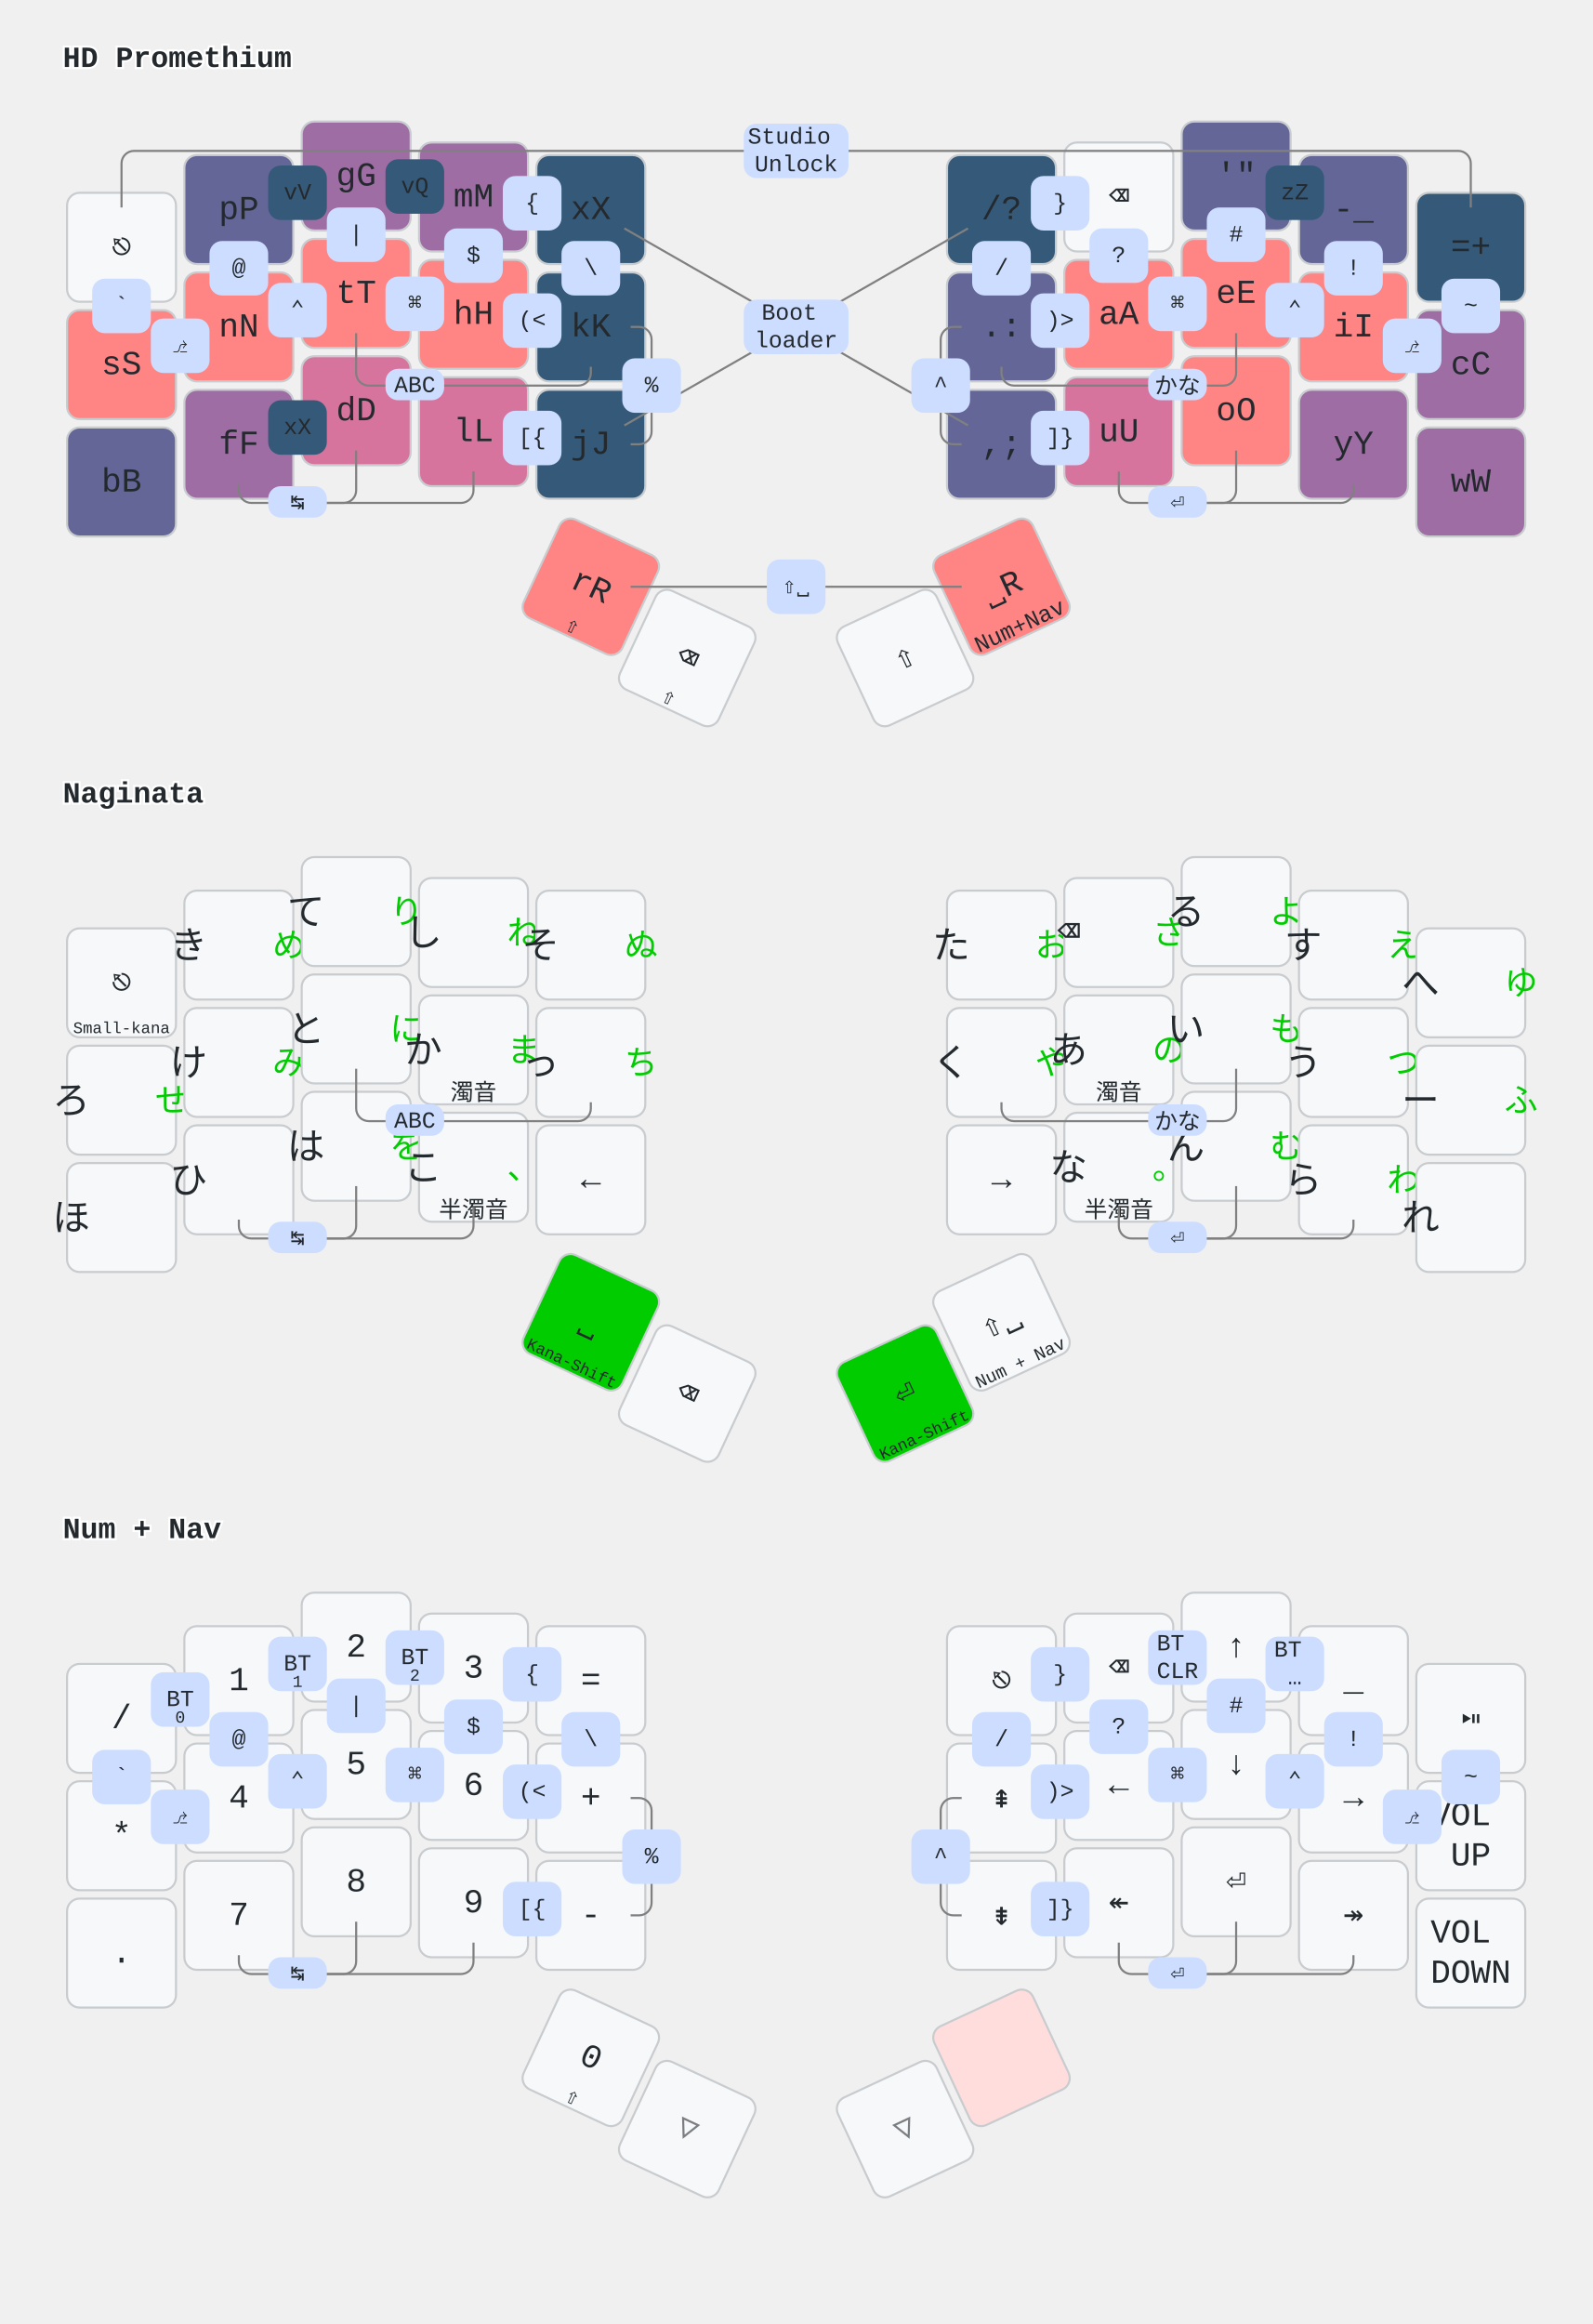
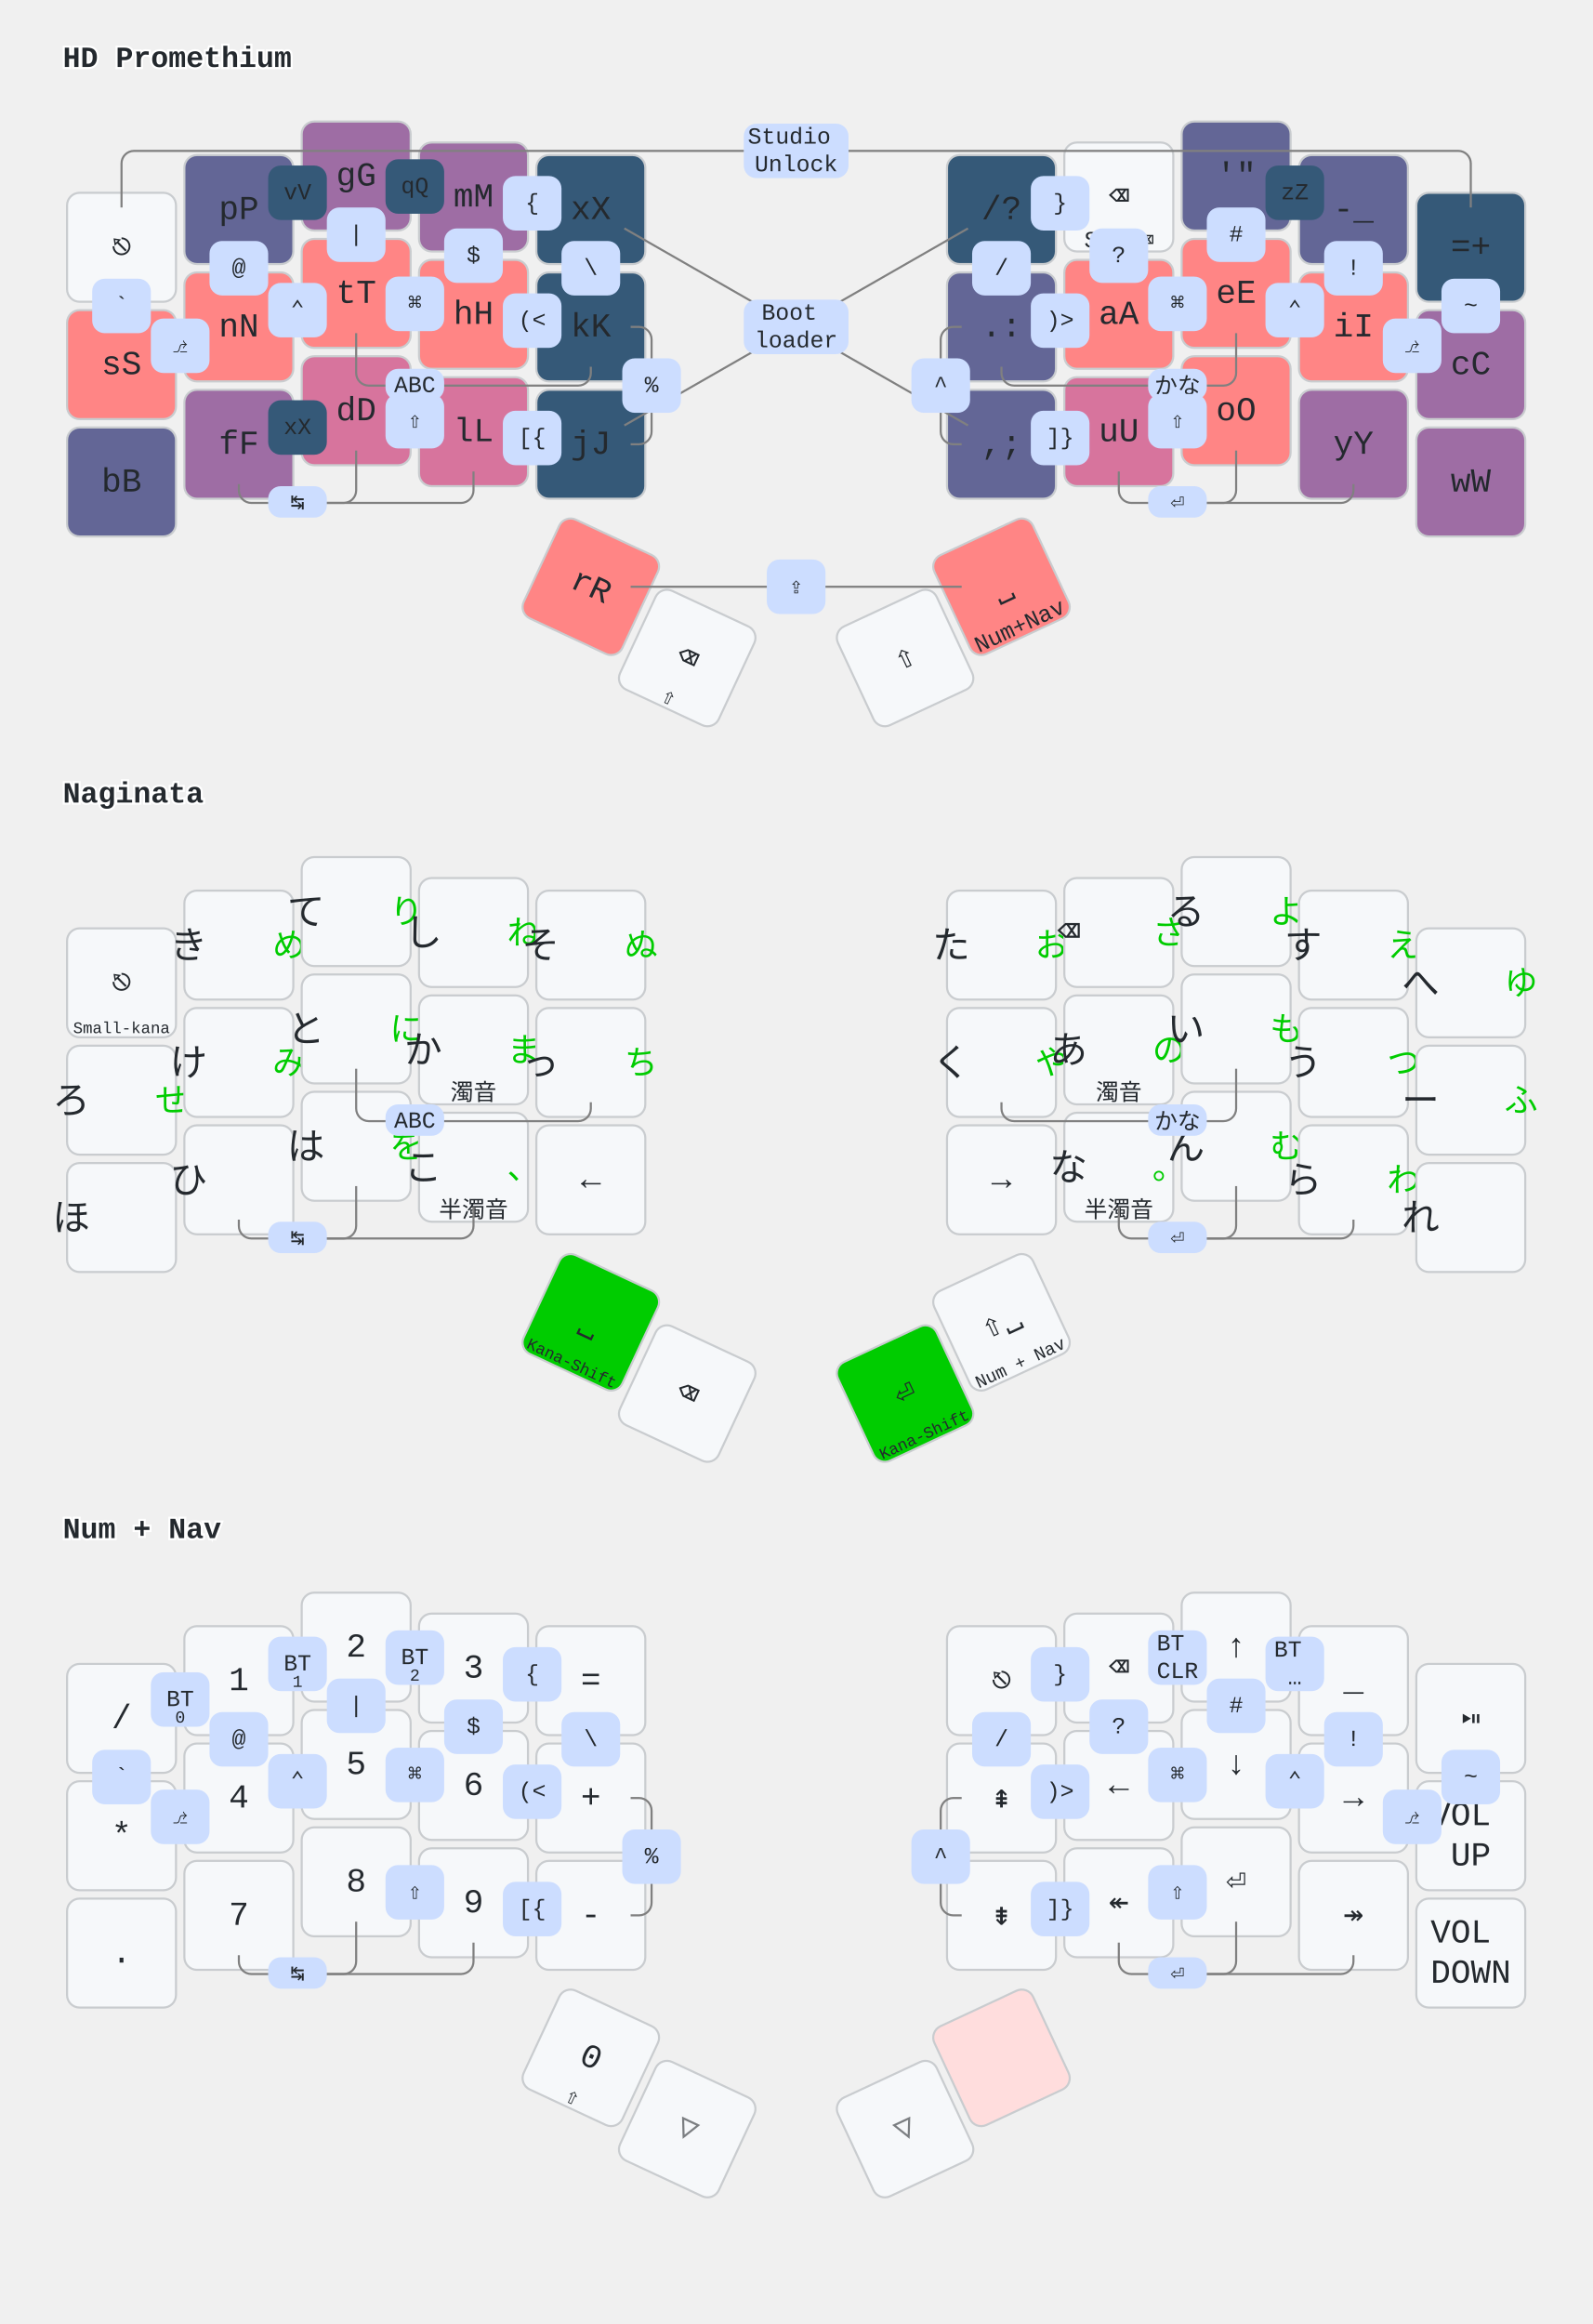
<svg xmlns="http://www.w3.org/2000/svg" width="760" height="1109" viewBox="0 0 760 1109" class="keymap">
  <style>/* inherit to force styles through use tags*/
svg path {
    fill: inherit;
}
/* font and background color specifications */
svg.keymap {
    font-family: SFMono-Regular,Consolas,Liberation Mono,Menlo,monospace;
    font-size: 14px;
    font-kerning: normal;
    text-rendering: optimizeLegibility;
    fill: #24292e;
}

/* default key styling */
rect.key {
    fill: #f6f8fa;
    stroke: #c9cccf;
    stroke-width: 1;
}

/* color accent for combo boxes */
rect.combo {
    fill: #cdf;
}

/* color accent for held keys */
rect.held, rect.combo.held {
    fill: #fdd;
}

/* color accent for ghost (optional) keys */
rect.ghost, rect.combo.ghost {
    stroke-dasharray: 4, 4;
    stroke-width: 2;
}

text {
    text-anchor: middle;
    dominant-baseline: middle;
}

/* styling for layer labels */
text.label {
    font-weight: bold;
    text-anchor: start;
    stroke: white;
    stroke-width: 2;
    paint-order: stroke;
}

text.tap {
    font-size: 16px;
}

/* styling for combo tap, and key hold/shifted label text */
text.combo, text.hold, text.shifted {
    font-size: 11px;
}

text.hold {
    text-anchor: middle;
    dominant-baseline: auto;
}

text.shifted {
    text-anchor: middle;
    dominant-baseline: hanging;
}

/* styling for hold/shifted label text in combo box */
text.combo.hold, text.combo.shifted {
    font-size: 8px;
}

/* lighter symbol for transparent keys */
text.trans {
    fill: #7b7e81;
}

/* styling for combo dendrons */
path.combo {
    stroke-width: 1;
    stroke: gray;
    fill: none;
}

/* Start Tabler Icons Cleanup */
/* cannot use height/width with glyphs */
.icon-tabler &gt; path {
    fill: inherit;
    stroke: inherit;
}
/* hide tabler's default box */
.icon-tabler &gt; path[stroke="none"][fill="none"] {
    visibility: collapse;
}

rect.low {
    fill: #355978;
}
rect.medium-low {
    fill: #636696;
}
rect.medium {
    fill: #9E6DA4;
}
rect.medium-high {
    fill: #D7749D;
}
rect.high {
    fill: #FF8585;
}

/* green styling for Naginata kana-shift */
rect.kshift {
    fill: #00CC00;
}
text.left {
    font-size: 18px;
    translate: 16px 7px;
}
text.right {
    fill: #00CC00;
    font-size: 16px;
    translate: -16px -10px;
}
</style>
  <g transform="translate(30, 0)" class="layer-HD Promethium">
    <text x="0" y="28" class="label" id="HD-Promethium">HD Promethium</text>
    <g transform="translate(0, 56)">
      <g transform="translate(28, 62)" class="key keypos-0">
        <rect rx="6" ry="6" x="-26" y="-26" width="52" height="52" class="key" />
        <text x="0" y="0" class="key tap">⎋</text>
      </g>
      <g transform="translate(84, 44)" class="key medium-low keypos-1">
        <rect rx="6" ry="6" x="-26" y="-26" width="52" height="52" class="key medium-low" />
        <text x="0" y="0" class="key medium-low tap">pP</text>
      </g>
      <g transform="translate(140, 28)" class="key medium keypos-2">
        <rect rx="6" ry="6" x="-26" y="-26" width="52" height="52" class="key medium" />
        <text x="0" y="0" class="key medium tap">gG</text>
      </g>
      <g transform="translate(196, 38)" class="key medium keypos-3">
        <rect rx="6" ry="6" x="-26" y="-26" width="52" height="52" class="key medium" />
        <text x="0" y="0" class="key medium tap">mM</text>
      </g>
      <g transform="translate(252, 44)" class="key low keypos-4">
        <rect rx="6" ry="6" x="-26" y="-26" width="52" height="52" class="key low" />
        <text x="0" y="0" class="key low tap">xX</text>
      </g>
      <g transform="translate(448, 44)" class="key low keypos-5">
        <rect rx="6" ry="6" x="-26" y="-26" width="52" height="52" class="key low" />
        <text x="0" y="0" class="key low tap">/?</text>
      </g>
      <g transform="translate(504, 38)" class="key keypos-6">
        <rect rx="6" ry="6" x="-26" y="-26" width="52" height="52" class="key" />
        <text x="0" y="0" class="key tap">⌫</text>
+         <text x="0" y="24" class="key hold">Sft+⌫</text>
      </g>
      <g transform="translate(560, 28)" class="key medium-low keypos-7">
        <rect rx="6" ry="6" x="-26" y="-26" width="52" height="52" class="key medium-low" />
        <text x="0" y="0" class="key medium-low tap">'"</text>
      </g>
      <g transform="translate(616, 44)" class="key medium-low keypos-8">
        <rect rx="6" ry="6" x="-26" y="-26" width="52" height="52" class="key medium-low" />
        <text x="0" y="0" class="key medium-low tap">-_</text>
      </g>
      <g transform="translate(672, 62)" class="key low keypos-9">
        <rect rx="6" ry="6" x="-26" y="-26" width="52" height="52" class="key low" />
        <text x="0" y="0" class="key low tap">=+</text>
      </g>
      <g transform="translate(28, 118)" class="key high keypos-10">
        <rect rx="6" ry="6" x="-26" y="-26" width="52" height="52" class="key high" />
        <text x="0" y="0" class="key high tap">sS</text>
      </g>
      <g transform="translate(84, 100)" class="key high keypos-11">
        <rect rx="6" ry="6" x="-26" y="-26" width="52" height="52" class="key high" />
        <text x="0" y="0" class="key high tap">nN</text>
      </g>
      <g transform="translate(140, 84)" class="key high keypos-12">
        <rect rx="6" ry="6" x="-26" y="-26" width="52" height="52" class="key high" />
        <text x="0" y="0" class="key high tap">tT</text>
      </g>
      <g transform="translate(196, 94)" class="key high keypos-13">
        <rect rx="6" ry="6" x="-26" y="-26" width="52" height="52" class="key high" />
        <text x="0" y="0" class="key high tap">hH</text>
      </g>
      <g transform="translate(252, 100)" class="key low keypos-14">
        <rect rx="6" ry="6" x="-26" y="-26" width="52" height="52" class="key low" />
        <text x="0" y="0" class="key low tap">kK</text>
      </g>
      <g transform="translate(448, 100)" class="key medium-low keypos-15">
        <rect rx="6" ry="6" x="-26" y="-26" width="52" height="52" class="key medium-low" />
        <text x="0" y="0" class="key medium-low tap">.:</text>
      </g>
      <g transform="translate(504, 94)" class="key high keypos-16">
        <rect rx="6" ry="6" x="-26" y="-26" width="52" height="52" class="key high" />
        <text x="0" y="0" class="key high tap">aA</text>
      </g>
      <g transform="translate(560, 84)" class="key high keypos-17">
        <rect rx="6" ry="6" x="-26" y="-26" width="52" height="52" class="key high" />
        <text x="0" y="0" class="key high tap">eE</text>
      </g>
      <g transform="translate(616, 100)" class="key high keypos-18">
        <rect rx="6" ry="6" x="-26" y="-26" width="52" height="52" class="key high" />
        <text x="0" y="0" class="key high tap">iI</text>
      </g>
      <g transform="translate(672, 118)" class="key medium keypos-19">
        <rect rx="6" ry="6" x="-26" y="-26" width="52" height="52" class="key medium" />
        <text x="0" y="0" class="key medium tap">cC</text>
      </g>
      <g transform="translate(28, 174)" class="key medium-low keypos-20">
        <rect rx="6" ry="6" x="-26" y="-26" width="52" height="52" class="key medium-low" />
        <text x="0" y="0" class="key medium-low tap">bB</text>
      </g>
      <g transform="translate(84, 156)" class="key medium keypos-21">
        <rect rx="6" ry="6" x="-26" y="-26" width="52" height="52" class="key medium" />
        <text x="0" y="0" class="key medium tap">fF</text>
      </g>
      <g transform="translate(140, 140)" class="key medium-high keypos-22">
        <rect rx="6" ry="6" x="-26" y="-26" width="52" height="52" class="key medium-high" />
        <text x="0" y="0" class="key medium-high tap">dD</text>
      </g>
      <g transform="translate(196, 150)" class="key medium-high keypos-23">
        <rect rx="6" ry="6" x="-26" y="-26" width="52" height="52" class="key medium-high" />
        <text x="0" y="0" class="key medium-high tap">lL</text>
      </g>
      <g transform="translate(252, 156)" class="key low keypos-24">
        <rect rx="6" ry="6" x="-26" y="-26" width="52" height="52" class="key low" />
        <text x="0" y="0" class="key low tap">jJ</text>
      </g>
      <g transform="translate(448, 156)" class="key medium-low keypos-25">
        <rect rx="6" ry="6" x="-26" y="-26" width="52" height="52" class="key medium-low" />
        <text x="0" y="0" class="key medium-low tap">,;</text>
      </g>
      <g transform="translate(504, 150)" class="key medium-high keypos-26">
        <rect rx="6" ry="6" x="-26" y="-26" width="52" height="52" class="key medium-high" />
        <text x="0" y="0" class="key medium-high tap">uU</text>
      </g>
      <g transform="translate(560, 140)" class="key high keypos-27">
        <rect rx="6" ry="6" x="-26" y="-26" width="52" height="52" class="key high" />
        <text x="0" y="0" class="key high tap">oO</text>
      </g>
      <g transform="translate(616, 156)" class="key medium keypos-28">
        <rect rx="6" ry="6" x="-26" y="-26" width="52" height="52" class="key medium" />
        <text x="0" y="0" class="key medium tap">yY</text>
      </g>
      <g transform="translate(672, 174)" class="key medium keypos-29">
        <rect rx="6" ry="6" x="-26" y="-26" width="52" height="52" class="key medium" />
        <text x="0" y="0" class="key medium tap">wW</text>
      </g>
      <g transform="translate(252, 224) rotate(25.0)" class="key high keypos-30">
        <rect rx="6" ry="6" x="-26" y="-26" width="52" height="52" class="key high" />
        <text x="0" y="0" class="key high tap">rR</text>
-         <text x="0" y="24" class="key high hold">⇧</text>
      </g>
      <g transform="translate(298, 258) rotate(25.0)" class="key keypos-31">
        <rect rx="6" ry="6" x="-26" y="-26" width="52" height="52" class="key" />
        <text x="0" y="0" class="key tap">⌫</text>
        <text x="0" y="24" class="key hold">⇧</text>
      </g>
      <g transform="translate(402, 258) rotate(-25.0)" class="key keypos-32">
        <rect rx="6" ry="6" x="-26" y="-26" width="52" height="52" class="key" />
        <text x="0" y="0" class="key tap">⇧</text>
      </g>
      <g transform="translate(448, 224) rotate(-25.0)" class="key high keypos-33">
        <rect rx="6" ry="6" x="-26" y="-26" width="52" height="52" class="key high" />
-         <text x="0" y="0" class="key high tap">⎵R</text>
+         <text x="0" y="0" class="key high tap">⎵</text>
        <text x="0" y="24" class="key high hold">Num+Nav</text>
      </g>
      <g class="combo combopos-0">
        <path d="M350,16 h-316 a6.0,6.0 0 0 0 -6.0,6.0 v21" class="combo" />
        <path d="M350,16 h316 a6.0,6.0 0 0 1 6.0,6.0 v21" class="combo" />
        <rect rx="6" ry="6" x="325" y="3" width="50" height="26" class="combo" />
        <text x="350" y="16" class="combo tap">
          <tspan x="350" dy="-0.6em">Studio</tspan>
          <tspan x="350" dy="1.2em">Unlock</tspan>
        </text>
      </g>
      <g class="combo combopos-1">
        <path d="M350,100 l-82,-47" class="combo" />
        <path d="M350,100 l82,-47" class="combo" />
        <path d="M350,100 l-82,47" class="combo" />
        <path d="M350,100 l82,47" class="combo" />
        <rect rx="6" ry="6" x="325" y="87" width="50" height="26" class="combo" />
        <text x="350" y="100" class="combo tap">
          <tspan x="350" dy="-0.6em">Boot</tspan>
          <tspan x="350" dy="1.2em">loader</tspan>
        </text>
      </g>
      <g class="combo combopos-2">
        <path d="M532,128 h-78 a6.0,6.0 0 0 1 -6.0,-6.0 v-3" class="combo" />
        <path d="M532,128 h22 a6.0,6.0 0 0 0 6.0,-6.0 v-19" class="combo" />
        <rect rx="6" ry="6" x="518" y="120" width="28" height="15" class="combo" />
        <text x="532" y="128" class="combo tap">かな</text>
      </g>
      <g class="combo combopos-3">
        <path d="M168,128 h78 a6.0,6.0 0 0 0 6.0,-6.0 v-3" class="combo" />
        <path d="M168,128 h-22 a6.0,6.0 0 0 1 -6.0,-6.0 v-19" class="combo" />
        <rect rx="6" ry="6" x="154" y="120" width="28" height="15" class="combo" />
        <text x="168" y="128" class="combo tap">ABC</text>
      </g>
      <g class="combo combopos-4">
        <path d="M112,184 h78 a6.0,6.0 0 0 0 6.0,-6.0 v-9" class="combo" />
        <path d="M112,184 h22 a6.0,6.0 0 0 0 6.0,-6.0 v-19" class="combo" />
        <path d="M112,184 h-22 a6.0,6.0 0 0 1 -6.0,-6.0 v-3" class="combo" />
        <rect rx="6" ry="6" x="98" y="176" width="28" height="15" class="combo" />
        <text x="112" y="184" class="combo tap">↹</text>
      </g>
      <g class="combo combopos-5">
        <path d="M532,184 h-22 a6.0,6.0 0 0 1 -6.0,-6.0 v-9" class="combo" />
        <path d="M532,184 h22 a6.0,6.0 0 0 0 6.0,-6.0 v-19" class="combo" />
        <path d="M532,184 h78 a6.0,6.0 0 0 0 6.0,-6.0 v-3" class="combo" />
        <rect rx="6" ry="6" x="518" y="176" width="28" height="15" class="combo" />
        <text x="532" y="184" class="combo tap">⏎</text>
      </g>
      <g class="combo combopos-6">
        <rect rx="6" ry="6" x="42" y="96" width="28" height="26" class="combo" />
        <text x="56" y="109" class="combo tap">⎇</text>
      </g>
      <g class="combo combopos-7">
+         <rect rx="6" ry="6" x="630" y="96" width="28" height="26" class="combo" />
+         <text x="644" y="109" class="combo tap">⎇</text>
+       </g>
+       <g class="combo combopos-8">
        <rect rx="6" ry="6" x="98" y="79" width="28" height="26" class="combo" />
        <text x="112" y="92" class="combo tap">⌃</text>
      </g>
-       <g class="combo combopos-8">
+       <g class="combo combopos-9">
+         <rect rx="6" ry="6" x="574" y="79" width="28" height="26" class="combo" />
+         <text x="588" y="92" class="combo tap">⌃</text>
+       </g>
+       <g class="combo combopos-10">
        <rect rx="6" ry="6" x="154" y="76" width="28" height="26" class="combo" />
        <text x="168" y="89" class="combo tap">⌘</text>
-       </g>
-       <g class="combo combopos-9">
-         <rect rx="6" ry="6" x="630" y="96" width="28" height="26" class="combo" />
-         <text x="644" y="109" class="combo tap">⎇</text>
-       </g>
-       <g class="combo combopos-10">
-         <rect rx="6" ry="6" x="574" y="79" width="28" height="26" class="combo" />
-         <text x="588" y="92" class="combo tap">⌃</text>
      </g>
      <g class="combo combopos-11">
        <rect rx="6" ry="6" x="518" y="76" width="28" height="26" class="combo" />
        <text x="532" y="89" class="combo tap">⌘</text>
      </g>
-       <g class="combo low combopos-12">
+       <g class="combo combopos-12">
+         <rect rx="6" ry="6" x="154" y="132" width="28" height="26" class="combo" />
+         <text x="168" y="145" class="combo tap">⇧</text>
+       </g>
+       <g class="combo combopos-13">
+         <rect rx="6" ry="6" x="518" y="132" width="28" height="26" class="combo" />
+         <text x="532" y="145" class="combo tap">⇧</text>
+       </g>
+       <g class="combo low combopos-14">
        <rect rx="6" ry="6" x="154" y="20" width="28" height="26" class="combo low" />
-         <text x="168" y="33" class="combo low tap">vQ</text>
-       </g>
-       <g class="combo low combopos-13">
+         <text x="168" y="33" class="combo low tap">qQ</text>
+       </g>
+       <g class="combo low combopos-15">
        <rect rx="6" ry="6" x="574" y="23" width="28" height="26" class="combo low" />
        <text x="588" y="36" class="combo low tap">zZ</text>
      </g>
-       <g class="combo low combopos-14">
+       <g class="combo low combopos-16">
        <rect rx="6" ry="6" x="98" y="23" width="28" height="26" class="combo low" />
        <text x="112" y="36" class="combo low tap">vV</text>
      </g>
-       <g class="combo low combopos-15">
+       <g class="combo low combopos-17">
        <rect rx="6" ry="6" x="98" y="135" width="28" height="26" class="combo low" />
        <text x="112" y="148" class="combo low tap">xX</text>
      </g>
-       <g class="combo combopos-16">
+       <g class="combo combopos-18">
        <path d="M350,224 l-79,0" class="combo" />
        <path d="M350,224 l79,0" class="combo" />
        <rect rx="6" ry="6" x="336" y="211" width="28" height="26" class="combo" />
-         <text x="350" y="224" class="combo tap">⇧⎵</text>
-       </g>
-       <g class="combo combopos-17">
+         <text x="350" y="224" class="combo tap">⇪</text>
+       </g>
+       <g class="combo combopos-19">
        <rect rx="6" ry="6" x="14" y="77" width="28" height="26" class="combo" />
        <text x="28" y="90" class="combo tap">`</text>
      </g>
-       <g class="combo combopos-18">
+       <g class="combo combopos-20">
        <rect rx="6" ry="6" x="70" y="59" width="28" height="26" class="combo" />
        <text x="84" y="72" class="combo tap">@</text>
      </g>
-       <g class="combo combopos-19">
+       <g class="combo combopos-21">
        <rect rx="6" ry="6" x="126" y="43" width="28" height="26" class="combo" />
        <text x="140" y="56" class="combo tap">|</text>
      </g>
-       <g class="combo combopos-20">
+       <g class="combo combopos-22">
        <rect rx="6" ry="6" x="182" y="53" width="28" height="26" class="combo" />
        <text x="196" y="66" class="combo tap">$</text>
      </g>
-       <g class="combo combopos-21">
+       <g class="combo combopos-23">
        <rect rx="6" ry="6" x="238" y="59" width="28" height="26" class="combo" />
        <text x="252" y="72" class="combo tap">\</text>
      </g>
-       <g class="combo combopos-22">
+       <g class="combo combopos-24">
        <path d="M281,128 v-22 a6.0,6.0 0 0 0 -6.0,-6.0 h-4" class="combo" />
        <path d="M281,128 v22 a6.0,6.0 0 0 1 -6.0,6.0 h-4" class="combo" />
        <rect rx="6" ry="6" x="267" y="115" width="28" height="26" class="combo" />
        <text x="281" y="128" class="combo tap">%</text>
      </g>
-       <g class="combo combopos-23">
+       <g class="combo combopos-25">
        <path d="M419,128 v-22 a6.0,6.0 0 0 1 6.0,-6.0 h4" class="combo" />
        <path d="M419,128 v22 a6.0,6.0 0 0 0 6.0,6.0 h4" class="combo" />
        <rect rx="6" ry="6" x="405" y="115" width="28" height="26" class="combo" />
        <text x="419" y="128" class="combo tap">^</text>
      </g>
-       <g class="combo combopos-24">
+       <g class="combo combopos-26">
        <rect rx="6" ry="6" x="434" y="59" width="28" height="26" class="combo" />
        <text x="448" y="72" class="combo tap">/</text>
      </g>
-       <g class="combo combopos-25">
+       <g class="combo combopos-27">
        <rect rx="6" ry="6" x="490" y="53" width="28" height="26" class="combo" />
        <text x="504" y="66" class="combo tap">?</text>
      </g>
-       <g class="combo combopos-26">
+       <g class="combo combopos-28">
        <rect rx="6" ry="6" x="546" y="43" width="28" height="26" class="combo" />
        <text x="560" y="56" class="combo tap">#</text>
      </g>
-       <g class="combo combopos-27">
+       <g class="combo combopos-29">
        <rect rx="6" ry="6" x="602" y="59" width="28" height="26" class="combo" />
        <text x="616" y="72" class="combo tap">!</text>
      </g>
-       <g class="combo combopos-28">
+       <g class="combo combopos-30">
        <rect rx="6" ry="6" x="658" y="77" width="28" height="26" class="combo" />
        <text x="672" y="90" class="combo tap">~</text>
      </g>
-       <g class="combo combopos-29">
+       <g class="combo combopos-31">
        <rect rx="6" ry="6" x="210" y="28" width="28" height="26" class="combo" />
        <text x="224" y="41" class="combo tap">{</text>
      </g>
-       <g class="combo combopos-30">
+       <g class="combo combopos-32">
        <rect rx="6" ry="6" x="462" y="28" width="28" height="26" class="combo" />
        <text x="476" y="41" class="combo tap">}</text>
      </g>
-       <g class="combo combopos-31">
+       <g class="combo combopos-33">
        <rect rx="6" ry="6" x="210" y="84" width="28" height="26" class="combo" />
        <text x="224" y="97" class="combo tap">(&lt;</text>
      </g>
-       <g class="combo combopos-32">
+       <g class="combo combopos-34">
        <rect rx="6" ry="6" x="462" y="84" width="28" height="26" class="combo" />
        <text x="476" y="97" class="combo tap">)&gt;</text>
      </g>
-       <g class="combo combopos-33">
+       <g class="combo combopos-35">
        <rect rx="6" ry="6" x="210" y="140" width="28" height="26" class="combo" />
        <text x="224" y="153" class="combo tap">[{</text>
      </g>
-       <g class="combo combopos-34">
+       <g class="combo combopos-36">
        <rect rx="6" ry="6" x="462" y="140" width="28" height="26" class="combo" />
        <text x="476" y="153" class="combo tap">]}</text>
      </g>
    </g>
  </g>
  <g transform="translate(30, 351)" class="layer-Naginata">
    <text x="0" y="28" class="label" id="Naginata">Naginata</text>
    <g transform="translate(0, 56)">
      <g transform="translate(28, 62)" class="key keypos-0">
        <rect rx="6" ry="6" x="-26" y="-26" width="52" height="52" class="key" />
        <text x="0" y="0" class="key tap">⎋</text>
        <text x="0" y="24" class="key hold">
          <tspan style="font-size: 70%">Small-kana</tspan>
        </text>
      </g>
      <g transform="translate(84, 44)" class="key keypos-1">
        <rect rx="6" ry="6" x="-26" y="-26" width="52" height="52" class="key" />
        <text x="-24" y="0" class="key left">き</text>
        <text x="24" y="0" class="key right">め</text>
      </g>
      <g transform="translate(140, 28)" class="key keypos-2">
        <rect rx="6" ry="6" x="-26" y="-26" width="52" height="52" class="key" />
        <text x="-24" y="0" class="key left">て</text>
        <text x="24" y="0" class="key right">り</text>
      </g>
      <g transform="translate(196, 38)" class="key keypos-3">
        <rect rx="6" ry="6" x="-26" y="-26" width="52" height="52" class="key" />
        <text x="-24" y="0" class="key left">し</text>
        <text x="24" y="0" class="key right">ね</text>
      </g>
      <g transform="translate(252, 44)" class="key keypos-4">
        <rect rx="6" ry="6" x="-26" y="-26" width="52" height="52" class="key" />
        <text x="-24" y="0" class="key left">そ</text>
        <text x="24" y="0" class="key right">ぬ</text>
      </g>
      <g transform="translate(448, 44)" class="key keypos-5">
        <rect rx="6" ry="6" x="-26" y="-26" width="52" height="52" class="key" />
        <text x="-24" y="0" class="key left">た</text>
        <text x="24" y="0" class="key right">お</text>
      </g>
      <g transform="translate(504, 38)" class="key keypos-6">
        <rect rx="6" ry="6" x="-26" y="-26" width="52" height="52" class="key" />
        <text x="-24" y="0" class="key left">⌫</text>
        <text x="24" y="0" class="key right">さ</text>
      </g>
      <g transform="translate(560, 28)" class="key keypos-7">
        <rect rx="6" ry="6" x="-26" y="-26" width="52" height="52" class="key" />
        <text x="-24" y="0" class="key left">る</text>
        <text x="24" y="0" class="key right">よ</text>
      </g>
      <g transform="translate(616, 44)" class="key keypos-8">
        <rect rx="6" ry="6" x="-26" y="-26" width="52" height="52" class="key" />
        <text x="-24" y="0" class="key left">す</text>
        <text x="24" y="0" class="key right">え</text>
      </g>
      <g transform="translate(672, 62)" class="key keypos-9">
        <rect rx="6" ry="6" x="-26" y="-26" width="52" height="52" class="key" />
        <text x="-24" y="0" class="key left">へ</text>
        <text x="24" y="0" class="key right">ゆ</text>
      </g>
      <g transform="translate(28, 118)" class="key keypos-10">
        <rect rx="6" ry="6" x="-26" y="-26" width="52" height="52" class="key" />
        <text x="-24" y="0" class="key left">ろ</text>
        <text x="24" y="0" class="key right">せ</text>
      </g>
      <g transform="translate(84, 100)" class="key keypos-11">
        <rect rx="6" ry="6" x="-26" y="-26" width="52" height="52" class="key" />
        <text x="-24" y="0" class="key left">け</text>
        <text x="24" y="0" class="key right">み</text>
      </g>
      <g transform="translate(140, 84)" class="key keypos-12">
        <rect rx="6" ry="6" x="-26" y="-26" width="52" height="52" class="key" />
        <text x="-24" y="0" class="key left">と</text>
        <text x="24" y="0" class="key right">に</text>
      </g>
      <g transform="translate(196, 94)" class="key keypos-13">
        <rect rx="6" ry="6" x="-26" y="-26" width="52" height="52" class="key" />
        <text x="0" y="24" class="key hold">濁音</text>
        <text x="-24" y="0" class="key left">か</text>
        <text x="24" y="0" class="key right">ま</text>
      </g>
      <g transform="translate(252, 100)" class="key keypos-14">
        <rect rx="6" ry="6" x="-26" y="-26" width="52" height="52" class="key" />
        <text x="-24" y="0" class="key left">っ</text>
        <text x="24" y="0" class="key right">ち</text>
      </g>
      <g transform="translate(448, 100)" class="key keypos-15">
        <rect rx="6" ry="6" x="-26" y="-26" width="52" height="52" class="key" />
        <text x="-24" y="0" class="key left">く</text>
        <text x="24" y="0" class="key right">や</text>
      </g>
      <g transform="translate(504, 94)" class="key keypos-16">
        <rect rx="6" ry="6" x="-26" y="-26" width="52" height="52" class="key" />
        <text x="0" y="24" class="key hold">濁音</text>
        <text x="-24" y="0" class="key left">あ</text>
        <text x="24" y="0" class="key right">の</text>
      </g>
      <g transform="translate(560, 84)" class="key keypos-17">
        <rect rx="6" ry="6" x="-26" y="-26" width="52" height="52" class="key" />
        <text x="-24" y="0" class="key left">い</text>
        <text x="24" y="0" class="key right">も</text>
      </g>
      <g transform="translate(616, 100)" class="key keypos-18">
        <rect rx="6" ry="6" x="-26" y="-26" width="52" height="52" class="key" />
        <text x="-24" y="0" class="key left">う</text>
        <text x="24" y="0" class="key right">つ</text>
      </g>
      <g transform="translate(672, 118)" class="key keypos-19">
        <rect rx="6" ry="6" x="-26" y="-26" width="52" height="52" class="key" />
        <text x="-24" y="0" class="key left">ー</text>
        <text x="24" y="0" class="key right">ふ</text>
      </g>
      <g transform="translate(28, 174)" class="key keypos-20">
        <rect rx="6" ry="6" x="-26" y="-26" width="52" height="52" class="key" />
        <text x="-24" y="0" class="key left">ほ</text>
      </g>
      <g transform="translate(84, 156)" class="key keypos-21">
        <rect rx="6" ry="6" x="-26" y="-26" width="52" height="52" class="key" />
        <text x="-24" y="0" class="key left">ひ</text>
      </g>
      <g transform="translate(140, 140)" class="key keypos-22">
        <rect rx="6" ry="6" x="-26" y="-26" width="52" height="52" class="key" />
        <text x="-24" y="0" class="key left">は</text>
        <text x="24" y="0" class="key right">を</text>
      </g>
      <g transform="translate(196, 150)" class="key keypos-23">
        <rect rx="6" ry="6" x="-26" y="-26" width="52" height="52" class="key" />
        <text x="0" y="24" class="key hold">半濁音</text>
        <text x="-24" y="0" class="key left">こ</text>
        <text x="24" y="0" class="key right">、</text>
      </g>
      <g transform="translate(252, 156)" class="key keypos-24">
        <rect rx="6" ry="6" x="-26" y="-26" width="52" height="52" class="key" />
        <text x="0" y="0" class="key tap">←</text>
      </g>
      <g transform="translate(448, 156)" class="key keypos-25">
        <rect rx="6" ry="6" x="-26" y="-26" width="52" height="52" class="key" />
        <text x="0" y="0" class="key tap">→</text>
      </g>
      <g transform="translate(504, 150)" class="key keypos-26">
        <rect rx="6" ry="6" x="-26" y="-26" width="52" height="52" class="key" />
        <text x="0" y="24" class="key hold">半濁音</text>
        <text x="-24" y="0" class="key left">な</text>
        <text x="24" y="0" class="key right">。</text>
      </g>
      <g transform="translate(560, 140)" class="key keypos-27">
        <rect rx="6" ry="6" x="-26" y="-26" width="52" height="52" class="key" />
        <text x="-24" y="0" class="key left">ん</text>
        <text x="24" y="0" class="key right">む</text>
      </g>
      <g transform="translate(616, 156)" class="key keypos-28">
        <rect rx="6" ry="6" x="-26" y="-26" width="52" height="52" class="key" />
        <text x="-24" y="0" class="key left">ら</text>
        <text x="24" y="0" class="key right">わ</text>
      </g>
      <g transform="translate(672, 174)" class="key keypos-29">
        <rect rx="6" ry="6" x="-26" y="-26" width="52" height="52" class="key" />
        <text x="-24" y="0" class="key left">れ</text>
      </g>
      <g transform="translate(252, 224) rotate(25.0)" class="key kshift keypos-30">
        <rect rx="6" ry="6" x="-26" y="-26" width="52" height="52" class="key kshift" />
        <text x="0" y="0" class="key kshift tap">⎵</text>
        <text x="0" y="24" class="key kshift hold">
          <tspan style="font-size: 70%">Kana-Shift</tspan>
        </text>
      </g>
      <g transform="translate(298, 258) rotate(25.0)" class="key keypos-31">
        <rect rx="6" ry="6" x="-26" y="-26" width="52" height="52" class="key" />
        <text x="0" y="0" class="key tap">⌫</text>
      </g>
      <g transform="translate(402, 258) rotate(-25.0)" class="key kshift keypos-32">
        <rect rx="6" ry="6" x="-26" y="-26" width="52" height="52" class="key kshift" />
        <text x="0" y="0" class="key kshift tap">⏎</text>
        <text x="0" y="24" class="key kshift hold">
          <tspan style="font-size: 70%">Kana-Shift</tspan>
        </text>
      </g>
      <g transform="translate(448, 224) rotate(-25.0)" class="key keypos-33">
        <rect rx="6" ry="6" x="-26" y="-26" width="52" height="52" class="key" />
        <text x="0" y="0" class="key tap">⇧⎵</text>
        <a href="#Num--Nav">
          <text x="0" y="24" class="key hold layer-activator">
            <tspan style="font-size: 78%">Num + Nav</tspan>
          </text>
        </a>
      </g>
      <g class="combo combopos-0">
        <path d="M532,128 h-78 a6.0,6.0 0 0 1 -6.0,-6.0 v-3" class="combo" />
        <path d="M532,128 h22 a6.0,6.0 0 0 0 6.0,-6.0 v-19" class="combo" />
        <rect rx="6" ry="6" x="518" y="120" width="28" height="15" class="combo" />
        <text x="532" y="128" class="combo tap">かな</text>
      </g>
      <g class="combo combopos-1">
        <path d="M168,128 h78 a6.0,6.0 0 0 0 6.0,-6.0 v-3" class="combo" />
        <path d="M168,128 h-22 a6.0,6.0 0 0 1 -6.0,-6.0 v-19" class="combo" />
        <rect rx="6" ry="6" x="154" y="120" width="28" height="15" class="combo" />
        <text x="168" y="128" class="combo tap">ABC</text>
      </g>
      <g class="combo combopos-2">
        <path d="M112,184 h78 a6.0,6.0 0 0 0 6.0,-6.0 v-9" class="combo" />
        <path d="M112,184 h22 a6.0,6.0 0 0 0 6.0,-6.0 v-19" class="combo" />
        <path d="M112,184 h-22 a6.0,6.0 0 0 1 -6.0,-6.0 v-3" class="combo" />
        <rect rx="6" ry="6" x="98" y="176" width="28" height="15" class="combo" />
        <text x="112" y="184" class="combo tap">↹</text>
      </g>
      <g class="combo combopos-3">
        <path d="M532,184 h-22 a6.0,6.0 0 0 1 -6.0,-6.0 v-9" class="combo" />
        <path d="M532,184 h22 a6.0,6.0 0 0 0 6.0,-6.0 v-19" class="combo" />
        <path d="M532,184 h78 a6.0,6.0 0 0 0 6.0,-6.0 v-3" class="combo" />
        <rect rx="6" ry="6" x="518" y="176" width="28" height="15" class="combo" />
        <text x="532" y="184" class="combo tap">⏎</text>
      </g>
    </g>
  </g>
  <g transform="translate(30, 702)" class="layer-Num + Nav">
    <text x="0" y="28" class="label" id="Num--Nav">Num + Nav</text>
    <g transform="translate(0, 56)">
      <g transform="translate(28, 62)" class="key keypos-0">
        <rect rx="6" ry="6" x="-26" y="-26" width="52" height="52" class="key" />
        <text x="0" y="0" class="key tap">/</text>
      </g>
      <g transform="translate(84, 44)" class="key keypos-1">
        <rect rx="6" ry="6" x="-26" y="-26" width="52" height="52" class="key" />
        <text x="0" y="0" class="key tap">1</text>
      </g>
      <g transform="translate(140, 28)" class="key keypos-2">
        <rect rx="6" ry="6" x="-26" y="-26" width="52" height="52" class="key" />
        <text x="0" y="0" class="key tap">2</text>
      </g>
      <g transform="translate(196, 38)" class="key keypos-3">
        <rect rx="6" ry="6" x="-26" y="-26" width="52" height="52" class="key" />
        <text x="0" y="0" class="key tap">3</text>
      </g>
      <g transform="translate(252, 44)" class="key keypos-4">
        <rect rx="6" ry="6" x="-26" y="-26" width="52" height="52" class="key" />
        <text x="0" y="0" class="key tap">=</text>
      </g>
      <g transform="translate(448, 44)" class="key keypos-5">
        <rect rx="6" ry="6" x="-26" y="-26" width="52" height="52" class="key" />
        <text x="0" y="0" class="key tap">⎋</text>
      </g>
      <g transform="translate(504, 38)" class="key keypos-6">
        <rect rx="6" ry="6" x="-26" y="-26" width="52" height="52" class="key" />
        <text x="0" y="0" class="key tap">⌫</text>
      </g>
      <g transform="translate(560, 28)" class="key keypos-7">
        <rect rx="6" ry="6" x="-26" y="-26" width="52" height="52" class="key" />
        <text x="0" y="0" class="key tap">↑</text>
      </g>
      <g transform="translate(616, 44)" class="key keypos-8">
        <rect rx="6" ry="6" x="-26" y="-26" width="52" height="52" class="key" />
        <text x="0" y="0" class="key tap">_</text>
      </g>
      <g transform="translate(672, 62)" class="key keypos-9">
        <rect rx="6" ry="6" x="-26" y="-26" width="52" height="52" class="key" />
        <text x="0" y="0" class="key tap">⏯</text>
      </g>
      <g transform="translate(28, 118)" class="key keypos-10">
        <rect rx="6" ry="6" x="-26" y="-26" width="52" height="52" class="key" />
        <text x="0" y="0" class="key tap">*</text>
      </g>
      <g transform="translate(84, 100)" class="key keypos-11">
        <rect rx="6" ry="6" x="-26" y="-26" width="52" height="52" class="key" />
        <text x="0" y="0" class="key tap">4</text>
      </g>
      <g transform="translate(140, 84)" class="key keypos-12">
        <rect rx="6" ry="6" x="-26" y="-26" width="52" height="52" class="key" />
        <text x="0" y="0" class="key tap">5</text>
      </g>
      <g transform="translate(196, 94)" class="key keypos-13">
        <rect rx="6" ry="6" x="-26" y="-26" width="52" height="52" class="key" />
        <text x="0" y="0" class="key tap">6</text>
      </g>
      <g transform="translate(252, 100)" class="key keypos-14">
        <rect rx="6" ry="6" x="-26" y="-26" width="52" height="52" class="key" />
        <text x="0" y="0" class="key tap">+</text>
      </g>
      <g transform="translate(448, 100)" class="key keypos-15">
        <rect rx="6" ry="6" x="-26" y="-26" width="52" height="52" class="key" />
        <text x="0" y="0" class="key tap">⇞</text>
      </g>
      <g transform="translate(504, 94)" class="key keypos-16">
        <rect rx="6" ry="6" x="-26" y="-26" width="52" height="52" class="key" />
        <text x="0" y="0" class="key tap">←</text>
      </g>
      <g transform="translate(560, 84)" class="key keypos-17">
        <rect rx="6" ry="6" x="-26" y="-26" width="52" height="52" class="key" />
        <text x="0" y="0" class="key tap">↓</text>
      </g>
      <g transform="translate(616, 100)" class="key keypos-18">
        <rect rx="6" ry="6" x="-26" y="-26" width="52" height="52" class="key" />
        <text x="0" y="0" class="key tap">→</text>
      </g>
      <g transform="translate(672, 118)" class="key keypos-19">
        <rect rx="6" ry="6" x="-26" y="-26" width="52" height="52" class="key" />
        <text x="0" y="0" class="key tap">
          <tspan x="0" dy="-0.6em">VOL</tspan>
          <tspan x="0" dy="1.2em">UP</tspan>
        </text>
      </g>
      <g transform="translate(28, 174)" class="key keypos-20">
        <rect rx="6" ry="6" x="-26" y="-26" width="52" height="52" class="key" />
        <text x="0" y="0" class="key tap">.</text>
      </g>
      <g transform="translate(84, 156)" class="key keypos-21">
        <rect rx="6" ry="6" x="-26" y="-26" width="52" height="52" class="key" />
        <text x="0" y="0" class="key tap">7</text>
      </g>
      <g transform="translate(140, 140)" class="key keypos-22">
        <rect rx="6" ry="6" x="-26" y="-26" width="52" height="52" class="key" />
        <text x="0" y="0" class="key tap">8</text>
      </g>
      <g transform="translate(196, 150)" class="key keypos-23">
        <rect rx="6" ry="6" x="-26" y="-26" width="52" height="52" class="key" />
        <text x="0" y="0" class="key tap">9</text>
      </g>
      <g transform="translate(252, 156)" class="key keypos-24">
        <rect rx="6" ry="6" x="-26" y="-26" width="52" height="52" class="key" />
        <text x="0" y="0" class="key tap">-</text>
      </g>
      <g transform="translate(448, 156)" class="key keypos-25">
        <rect rx="6" ry="6" x="-26" y="-26" width="52" height="52" class="key" />
        <text x="0" y="0" class="key tap">⇟</text>
      </g>
      <g transform="translate(504, 150)" class="key keypos-26">
        <rect rx="6" ry="6" x="-26" y="-26" width="52" height="52" class="key" />
        <text x="0" y="0" class="key tap">↞</text>
      </g>
      <g transform="translate(560, 140)" class="key keypos-27">
        <rect rx="6" ry="6" x="-26" y="-26" width="52" height="52" class="key" />
        <text x="0" y="0" class="key tap">⏎</text>
      </g>
      <g transform="translate(616, 156)" class="key keypos-28">
        <rect rx="6" ry="6" x="-26" y="-26" width="52" height="52" class="key" />
        <text x="0" y="0" class="key tap">↠</text>
      </g>
      <g transform="translate(672, 174)" class="key keypos-29">
        <rect rx="6" ry="6" x="-26" y="-26" width="52" height="52" class="key" />
        <text x="0" y="0" class="key tap">
          <tspan x="0" dy="-0.6em">VOL</tspan>
          <tspan x="0" dy="1.2em">DOWN</tspan>
        </text>
      </g>
      <g transform="translate(252, 224) rotate(25.0)" class="key keypos-30">
        <rect rx="6" ry="6" x="-26" y="-26" width="52" height="52" class="key" />
        <text x="0" y="0" class="key tap">0</text>
        <text x="0" y="24" class="key hold">⇧</text>
      </g>
      <g transform="translate(298, 258) rotate(25.0)" class="key trans keypos-31">
        <rect rx="6" ry="6" x="-26" y="-26" width="52" height="52" class="key trans" />
        <text x="0" y="0" class="key trans tap">▽</text>
      </g>
      <g transform="translate(402, 258) rotate(-25.0)" class="key trans keypos-32">
        <rect rx="6" ry="6" x="-26" y="-26" width="52" height="52" class="key trans" />
        <text x="0" y="0" class="key trans tap">▽</text>
      </g>
      <g transform="translate(448, 224) rotate(-25.0)" class="key held keypos-33">
        <rect rx="6" ry="6" x="-26" y="-26" width="52" height="52" class="key held" />
      </g>
      <g class="combo combopos-0">
        <path d="M112,184 h78 a6.0,6.0 0 0 0 6.0,-6.0 v-9" class="combo" />
        <path d="M112,184 h22 a6.0,6.0 0 0 0 6.0,-6.0 v-19" class="combo" />
        <path d="M112,184 h-22 a6.0,6.0 0 0 1 -6.0,-6.0 v-3" class="combo" />
        <rect rx="6" ry="6" x="98" y="176" width="28" height="15" class="combo" />
        <text x="112" y="184" class="combo tap">↹</text>
      </g>
      <g class="combo combopos-1">
        <path d="M532,184 h-22 a6.0,6.0 0 0 1 -6.0,-6.0 v-9" class="combo" />
        <path d="M532,184 h22 a6.0,6.0 0 0 0 6.0,-6.0 v-19" class="combo" />
        <path d="M532,184 h78 a6.0,6.0 0 0 0 6.0,-6.0 v-3" class="combo" />
        <rect rx="6" ry="6" x="518" y="176" width="28" height="15" class="combo" />
        <text x="532" y="184" class="combo tap">⏎</text>
      </g>
      <g class="combo combopos-2">
        <rect rx="6" ry="6" x="42" y="96" width="28" height="26" class="combo" />
        <text x="56" y="109" class="combo tap">⎇</text>
      </g>
      <g class="combo combopos-3">
+         <rect rx="6" ry="6" x="630" y="96" width="28" height="26" class="combo" />
+         <text x="644" y="109" class="combo tap">⎇</text>
+       </g>
+       <g class="combo combopos-4">
        <rect rx="6" ry="6" x="98" y="79" width="28" height="26" class="combo" />
        <text x="112" y="92" class="combo tap">⌃</text>
      </g>
-       <g class="combo combopos-4">
+       <g class="combo combopos-5">
+         <rect rx="6" ry="6" x="574" y="79" width="28" height="26" class="combo" />
+         <text x="588" y="92" class="combo tap">⌃</text>
+       </g>
+       <g class="combo combopos-6">
        <rect rx="6" ry="6" x="154" y="76" width="28" height="26" class="combo" />
        <text x="168" y="89" class="combo tap">⌘</text>
-       </g>
-       <g class="combo combopos-5">
-         <rect rx="6" ry="6" x="630" y="96" width="28" height="26" class="combo" />
-         <text x="644" y="109" class="combo tap">⎇</text>
-       </g>
-       <g class="combo combopos-6">
-         <rect rx="6" ry="6" x="574" y="79" width="28" height="26" class="combo" />
-         <text x="588" y="92" class="combo tap">⌃</text>
      </g>
      <g class="combo combopos-7">
        <rect rx="6" ry="6" x="518" y="76" width="28" height="26" class="combo" />
        <text x="532" y="89" class="combo tap">⌘</text>
      </g>
      <g class="combo combopos-8">
+         <rect rx="6" ry="6" x="154" y="132" width="28" height="26" class="combo" />
+         <text x="168" y="145" class="combo tap">⇧</text>
+       </g>
+       <g class="combo combopos-9">
+         <rect rx="6" ry="6" x="518" y="132" width="28" height="26" class="combo" />
+         <text x="532" y="145" class="combo tap">⇧</text>
+       </g>
+       <g class="combo combopos-10">
        <rect rx="6" ry="6" x="14" y="77" width="28" height="26" class="combo" />
        <text x="28" y="90" class="combo tap">`</text>
      </g>
-       <g class="combo combopos-9">
+       <g class="combo combopos-11">
        <rect rx="6" ry="6" x="70" y="59" width="28" height="26" class="combo" />
        <text x="84" y="72" class="combo tap">@</text>
      </g>
-       <g class="combo combopos-10">
+       <g class="combo combopos-12">
        <rect rx="6" ry="6" x="126" y="43" width="28" height="26" class="combo" />
        <text x="140" y="56" class="combo tap">|</text>
      </g>
-       <g class="combo combopos-11">
+       <g class="combo combopos-13">
        <rect rx="6" ry="6" x="182" y="53" width="28" height="26" class="combo" />
        <text x="196" y="66" class="combo tap">$</text>
      </g>
-       <g class="combo combopos-12">
+       <g class="combo combopos-14">
        <rect rx="6" ry="6" x="238" y="59" width="28" height="26" class="combo" />
        <text x="252" y="72" class="combo tap">\</text>
      </g>
-       <g class="combo combopos-13">
+       <g class="combo combopos-15">
        <path d="M281,128 v-22 a6.0,6.0 0 0 0 -6.0,-6.0 h-4" class="combo" />
        <path d="M281,128 v22 a6.0,6.0 0 0 1 -6.0,6.0 h-4" class="combo" />
        <rect rx="6" ry="6" x="267" y="115" width="28" height="26" class="combo" />
        <text x="281" y="128" class="combo tap">%</text>
      </g>
-       <g class="combo combopos-14">
+       <g class="combo combopos-16">
        <path d="M419,128 v-22 a6.0,6.0 0 0 1 6.0,-6.0 h4" class="combo" />
        <path d="M419,128 v22 a6.0,6.0 0 0 0 6.0,6.0 h4" class="combo" />
        <rect rx="6" ry="6" x="405" y="115" width="28" height="26" class="combo" />
        <text x="419" y="128" class="combo tap">^</text>
      </g>
-       <g class="combo combopos-15">
+       <g class="combo combopos-17">
        <rect rx="6" ry="6" x="434" y="59" width="28" height="26" class="combo" />
        <text x="448" y="72" class="combo tap">/</text>
      </g>
-       <g class="combo combopos-16">
+       <g class="combo combopos-18">
        <rect rx="6" ry="6" x="490" y="53" width="28" height="26" class="combo" />
        <text x="504" y="66" class="combo tap">?</text>
      </g>
-       <g class="combo combopos-17">
+       <g class="combo combopos-19">
        <rect rx="6" ry="6" x="546" y="43" width="28" height="26" class="combo" />
        <text x="560" y="56" class="combo tap">#</text>
      </g>
-       <g class="combo combopos-18">
+       <g class="combo combopos-20">
        <rect rx="6" ry="6" x="602" y="59" width="28" height="26" class="combo" />
        <text x="616" y="72" class="combo tap">!</text>
      </g>
-       <g class="combo combopos-19">
+       <g class="combo combopos-21">
        <rect rx="6" ry="6" x="658" y="77" width="28" height="26" class="combo" />
        <text x="672" y="90" class="combo tap">~</text>
      </g>
-       <g class="combo combopos-20">
+       <g class="combo combopos-22">
        <rect rx="6" ry="6" x="210" y="28" width="28" height="26" class="combo" />
        <text x="224" y="41" class="combo tap">{</text>
      </g>
-       <g class="combo combopos-21">
+       <g class="combo combopos-23">
        <rect rx="6" ry="6" x="462" y="28" width="28" height="26" class="combo" />
        <text x="476" y="41" class="combo tap">}</text>
      </g>
-       <g class="combo combopos-22">
+       <g class="combo combopos-24">
        <rect rx="6" ry="6" x="210" y="84" width="28" height="26" class="combo" />
        <text x="224" y="97" class="combo tap">(&lt;</text>
      </g>
-       <g class="combo combopos-23">
+       <g class="combo combopos-25">
        <rect rx="6" ry="6" x="462" y="84" width="28" height="26" class="combo" />
        <text x="476" y="97" class="combo tap">)&gt;</text>
      </g>
-       <g class="combo combopos-24">
+       <g class="combo combopos-26">
        <rect rx="6" ry="6" x="210" y="140" width="28" height="26" class="combo" />
        <text x="224" y="153" class="combo tap">[{</text>
      </g>
-       <g class="combo combopos-25">
+       <g class="combo combopos-27">
        <rect rx="6" ry="6" x="462" y="140" width="28" height="26" class="combo" />
        <text x="476" y="153" class="combo tap">]}</text>
      </g>
-       <g class="combo combopos-26">
+       <g class="combo combopos-28">
        <rect rx="6" ry="6" x="42" y="40" width="28" height="26" class="combo" />
        <text x="56" y="53" class="combo tap">BT</text>
        <text x="56" y="64" class="combo hold">0</text>
      </g>
-       <g class="combo combopos-27">
+       <g class="combo combopos-29">
        <rect rx="6" ry="6" x="98" y="23" width="28" height="26" class="combo" />
        <text x="112" y="36" class="combo tap">BT</text>
        <text x="112" y="47" class="combo hold">1</text>
      </g>
-       <g class="combo combopos-28">
+       <g class="combo combopos-30">
        <rect rx="6" ry="6" x="154" y="20" width="28" height="26" class="combo" />
        <text x="168" y="33" class="combo tap">BT</text>
        <text x="168" y="44" class="combo hold">2</text>
      </g>
-       <g class="combo combopos-29">
+       <g class="combo combopos-31">
        <rect rx="6" ry="6" x="518" y="20" width="28" height="26" class="combo" />
        <text x="532" y="33" class="combo tap">
          <tspan x="532" dy="-0.6em">BT</tspan>
          <tspan x="532" dy="1.2em">CLR</tspan>
        </text>
      </g>
-       <g class="combo combopos-30">
+       <g class="combo combopos-32">
        <rect rx="6" ry="6" x="574" y="23" width="28" height="26" class="combo" />
        <text x="588" y="36" class="combo tap">
          <tspan x="588" dy="-0.6em">BT</tspan>
          <tspan x="588" dy="1.2em">…</tspan>
        </text>
      </g>
    </g>
  </g>
</svg>
